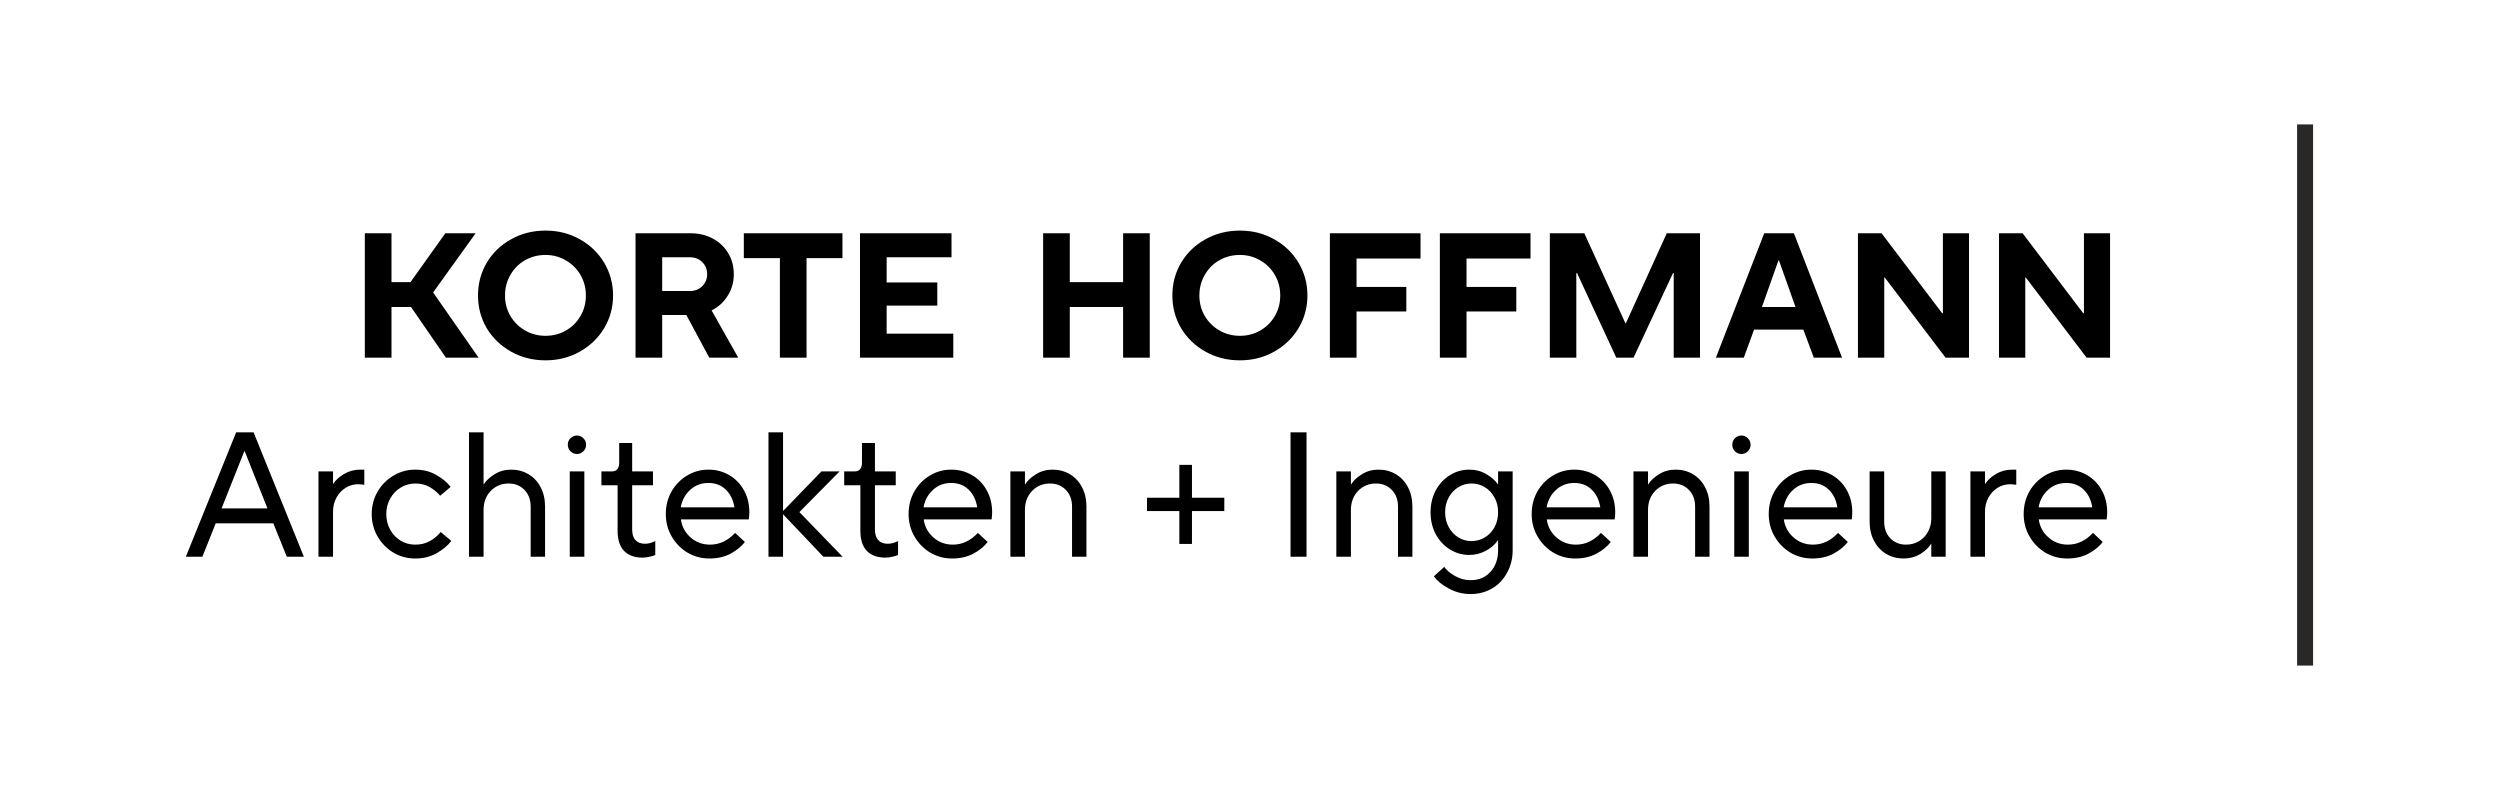
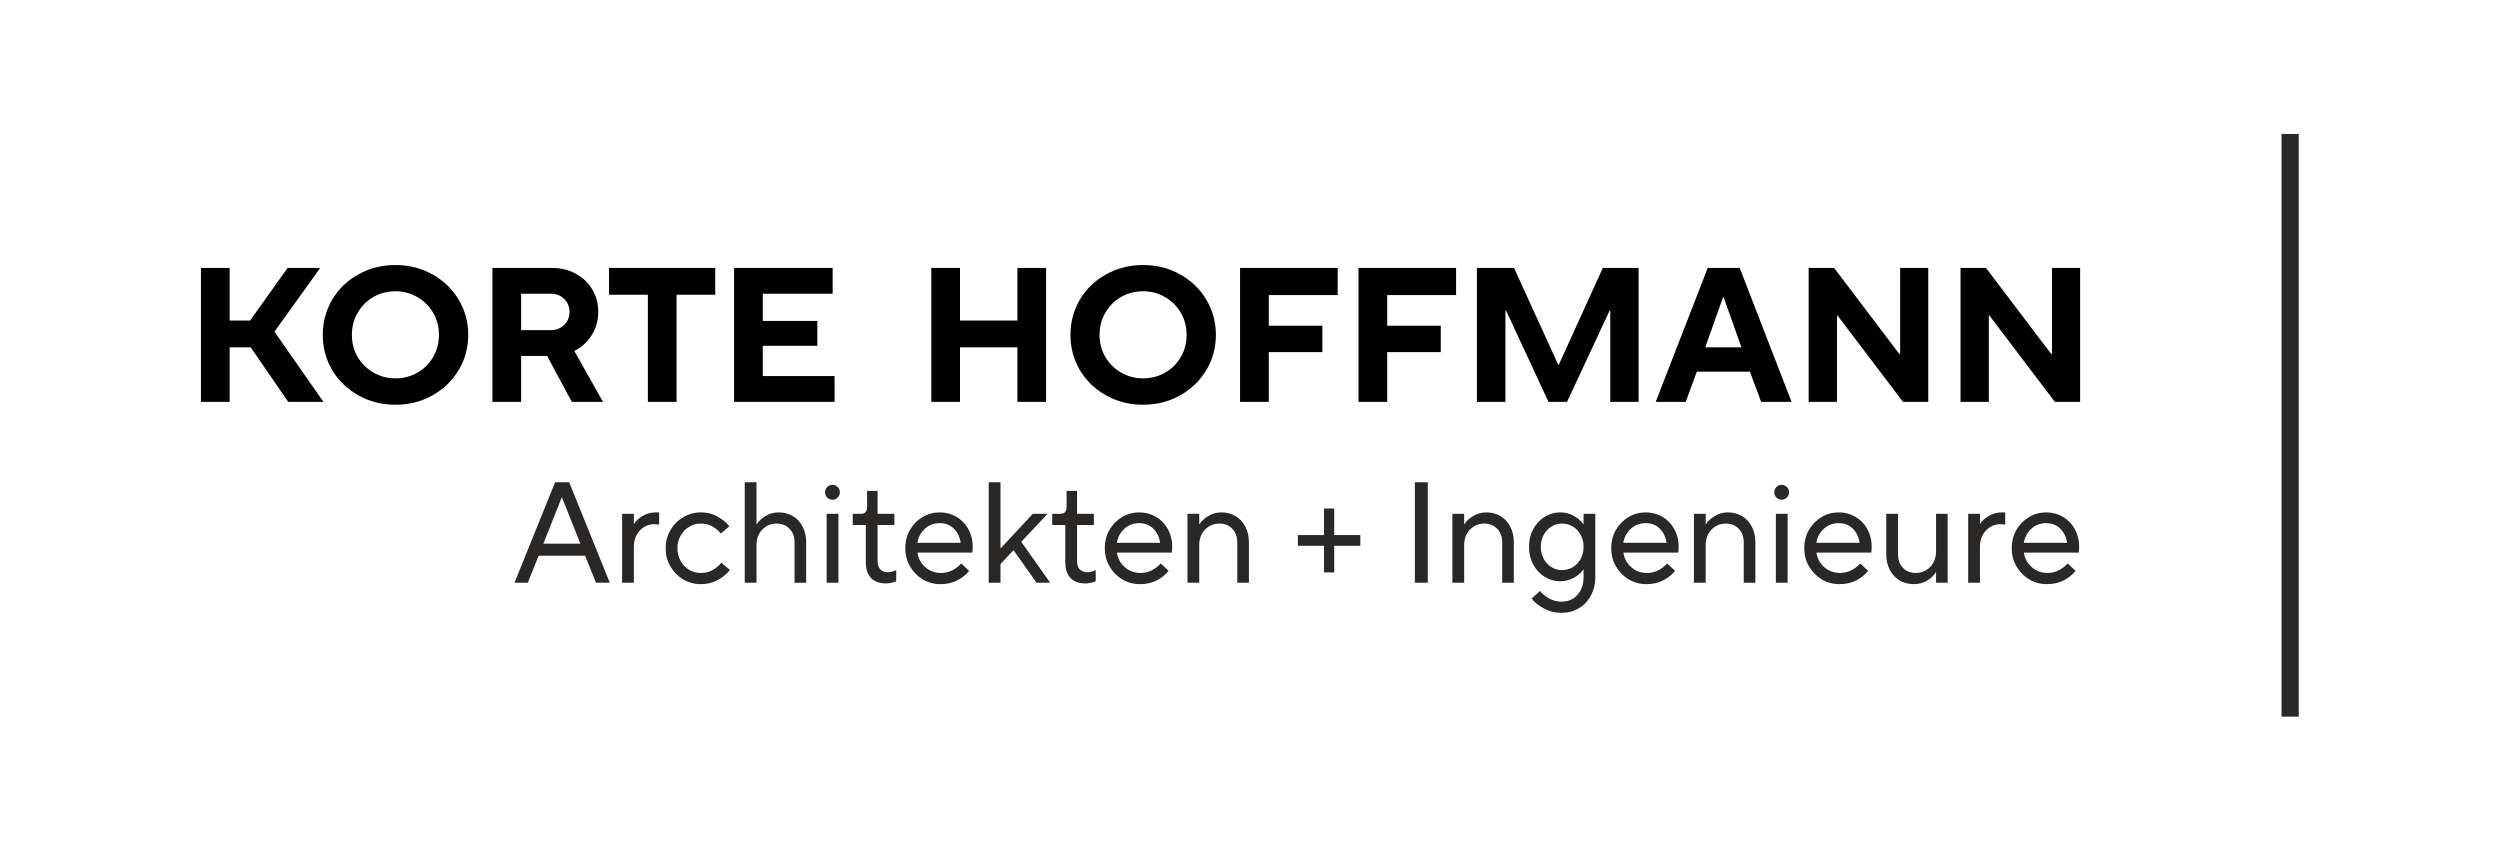
- <svg xmlns="http://www.w3.org/2000/svg" width="5064" height="1601" fill="none" viewBox="0 0 5064 1601">
-   <path fill="#000" d="M793 571.5h38.492l70.559-99h61.387L877.33 592.38l92.129 132.12h-66.204l-70.649-102.6H793v102.6h-54v-252h54v99Zm312.03 158.4c-25.68 0-48.96-5.88-69.84-17.64-20.88-11.76-37.317-27.6-49.317-47.52-11.76-20.16-17.64-42.24-17.64-66.24 0-24 5.88-46.08 17.64-66.24 12-20.16 28.437-36 49.317-47.52 20.88-11.76 44.16-17.64 69.84-17.64 25.68 0 48.84 5.88 69.48 17.64 20.88 11.52 37.32 27.36 49.32 47.52 12 20.16 18 42.24 18 66.24 0 24-6 46.08-18 66.24-12 19.92-28.44 35.76-49.32 47.52-20.88 11.76-44.04 17.64-69.48 17.64Zm0-49.68c15.12 0 28.92-3.6 41.4-10.8 12.48-7.2 22.32-17.04 29.52-29.52 7.2-12.48 10.8-26.28 10.8-41.4 0-15.12-3.6-28.92-10.8-41.4-7.2-12.48-17.04-22.32-29.52-29.52-12.48-7.44-26.28-11.16-41.4-11.16-15.12 0-29.04 3.6-41.76 10.8-12.48 7.2-22.32 17.16-29.52 29.88-7.2 12.48-10.8 26.28-10.8 41.4 0 15.12 3.6 28.92 10.8 41.4 7.44 12.48 17.4 22.32 29.88 29.52 12.48 7.2 26.28 10.8 41.4 10.8Zm390.37 44.28h-58.68l-46.44-86.4h-48.96v86.4h-54v-252h111.6c16.8 0 31.8 3.6 45 10.8 13.44 7.2 23.88 17.16 31.32 29.88 7.44 12.48 11.16 26.52 11.16 42.12 0 16.08-4.08 30.6-12.24 43.56-7.92 12.96-18.84 22.92-32.76 29.88l54 95.76Zm-154.08-203.4v68.4h55.8c10.32 0 18.72-3.24 25.2-9.72 6.72-6.48 10.08-14.64 10.08-24.48s-3.36-18-10.08-24.48c-6.48-6.48-14.88-9.72-25.2-9.72h-55.8Zm292.44 203.4h-54V522.9h-73.08v-50.4h199.8v50.4h-72.72v201.6Zm297.22 0h-189v-252h185.4v48.6h-131.4v51.12h102.6v46.8h-102.6v56.88h135v48.6Zm235.98 0h-54v-252h54v99h108v-99h54v252h-54V621.9h-108v102.6Zm344.58 5.4c-25.68 0-48.96-5.88-69.84-17.64-20.88-11.76-37.32-27.6-49.32-47.52-11.76-20.16-17.64-42.24-17.64-66.24 0-24 5.88-46.08 17.64-66.24 12-20.16 28.44-36 49.32-47.52 20.88-11.76 44.16-17.64 69.84-17.64 25.68 0 48.84 5.88 69.48 17.64 20.88 11.52 37.32 27.36 49.32 47.52 12 20.16 18 42.24 18 66.24 0 24-6 46.08-18 66.24-12 19.92-28.44 35.76-49.32 47.52-20.88 11.76-44.04 17.64-69.48 17.64Zm0-49.68c15.12 0 28.92-3.6 41.4-10.8 12.48-7.2 22.32-17.04 29.52-29.52 7.2-12.48 10.8-26.28 10.8-41.4 0-15.12-3.6-28.92-10.8-41.4-7.2-12.48-17.04-22.32-29.52-29.52-12.48-7.44-26.28-11.16-41.4-11.16-15.12 0-29.04 3.6-41.76 10.8-12.48 7.2-22.32 17.16-29.52 29.88-7.2 12.48-10.8 26.28-10.8 41.4 0 15.12 3.6 28.92 10.8 41.4 7.44 12.48 17.4 22.32 29.88 29.52 12.48 7.2 26.28 10.8 41.4 10.8Zm236.29 44.28h-54v-252h183.6v51.12h-129.6v57.6h100.8v49.68h-100.8v93.6Zm222.76 0h-54v-252h183.6v51.12h-129.6v57.6h100.8v49.68h-100.8v93.6Zm222.4 0h-53.64v-252h69.84l83.16 182.16h1.08l82.8-182.16h67.32v252h-53.28V553.14h-1.44l-79.92 171.36h-34.92l-79.56-171.36h-1.44V724.5Zm339.22 0h-56.52l97.92-252h60.12l97.56 252h-57.24l-21.24-56.88h-99.72l-20.88 56.88Zm70.2-196.92-33.48 94.32h68.04l-33.48-94.32h-1.08Zm214.32 196.92h-53.28v-252h47.88l122.76 162h1.44v-162h52.92v252h-47.52l-123.12-162.36h-1.08V724.5Zm285.69 0h-53.28v-252h47.88l122.76 162h1.44v-162h52.92v252h-47.52L4103.5 562.14h-1.08V724.5ZM409.96 1127.7h-33.48l101.88-252h35.28l101.88 252h-34.56l-27.36-67.68H436.96l-27 67.68Zm84.96-213.84-46.08 115.92h92.88l-46.08-115.92h-.72Zm150.15 213.84V954.9h29.52v25.2h.36c4.8-7.44 12-14.04 21.6-19.8 9.84-6 20.88-9 33.12-9h8.28v30.6c-5.76-.72-9.72-1.08-11.88-1.08-9.36 0-18 2.4-25.92 7.2-7.68 4.8-13.92 11.52-18.72 20.16-4.56 8.4-6.84 17.88-6.84 28.44v91.08h-29.52Zm196.079 3.6c-16.08 0-30.84-3.96-44.28-11.88-13.44-8.16-24.12-19.08-32.04-32.76-7.92-13.68-11.88-28.8-11.88-45.36s3.96-31.68 11.88-45.36c7.92-13.68 18.6-24.48 32.04-32.4 13.44-8.16 28.2-12.24 44.28-12.24 16.08 0 30.24 3.6 42.48 10.8 12.48 6.96 22.2 15 29.16 24.12l-21.24 18c-5.76-6.96-12.84-12.84-21.24-17.64-8.4-4.8-18.12-7.2-29.16-7.2-10.8 0-20.64 2.76-29.52 8.28-8.88 5.28-15.96 12.72-21.24 22.32-5.28 9.36-7.92 19.8-7.92 31.32s2.64 22.08 7.92 31.68c5.28 9.36 12.36 16.8 21.24 22.32 8.88 5.28 18.72 7.92 29.52 7.92 11.04 0 20.88-2.4 29.52-7.2 8.88-5.04 16.2-11.16 21.96-18.36l21.6 18c-7.44 9.6-17.52 18-30.24 25.2-12.48 6.96-26.76 10.44-42.84 10.44Zm108.854-3.6v-252h29.52v105.48h.36c4.8-7.68 12.12-14.52 21.957-20.52 9.84-6.24 21-9.36 33.48-9.36 13.2 0 24.96 3.12 35.28 9.36 10.56 6.24 18.72 15 24.48 26.28 6 11.28 9 24.36 9 39.24v101.52h-29.16v-101.52c0-13.92-4.2-25.2-12.6-33.84-8.4-8.64-19.08-12.96-32.04-12.96-14.4 0-26.52 5.04-36.357 15.12-9.6 10.08-14.4 22.92-14.4 38.52v94.68h-29.52Zm233.647 0h-29.52V954.9h29.52v172.8Zm-14.76-208.08c-5.04 0-9.48-1.8-13.32-5.4-3.6-3.6-5.4-8.04-5.4-13.32 0-5.28 1.8-9.72 5.4-13.32 3.84-3.6 8.28-5.4 13.32-5.4 4.8 0 9 1.8 12.6 5.4 3.84 3.6 5.76 8.04 5.76 13.32 0 5.28-1.92 9.72-5.76 13.32-3.6 3.6-7.8 5.4-12.6 5.4Zm132.51 209.88c-16.08 0-28.56-4.56-37.44-13.68-8.64-9.36-12.96-22.8-12.96-40.32v-92.52h-32.76V954.9h20.88c10.08 0 15.12-6 15.12-18v-39.6h26.28v57.6h42.12v28.08h-42.12v90c0 9.36 2.28 16.44 6.84 21.24 4.56 4.8 10.92 7.2 19.08 7.2 6.72 0 13.68-1.8 20.88-5.4v28.08c-2.88 1.44-6.72 2.64-11.52 3.6-4.56 1.2-9.36 1.8-14.4 1.8Zm135.47 1.8c-16.08 0-30.84-3.96-44.28-11.88-13.44-8.16-24.12-19.08-32.04-32.76-7.92-13.68-11.88-28.8-11.88-45.36 0-16.8 3.84-32.04 11.52-45.72 7.92-13.68 18.48-24.48 31.68-32.4 13.2-7.92 27.6-11.88 43.2-11.88 15.36 0 29.4 3.72 42.12 11.16 12.72 7.44 22.68 17.76 29.88 30.96 7.2 12.96 10.8 27.72 10.8 44.28 0 3.84-.36 8.64-1.08 14.4h-137.52c1.92 14.4 8.4 26.52 19.44 36.36 11.04 9.84 24.24 14.76 39.6 14.76 18.96 0 35.88-7.92 50.76-23.76l19.8 18.36c-6.96 9.12-16.68 17.04-29.16 23.76-12.24 6.48-26.52 9.72-42.84 9.72Zm50.76-103.68c-2.4-15.12-8.28-27.12-17.64-36-9.12-8.88-20.76-13.32-34.92-13.32-14.64 0-27 4.68-37.08 14.04-10.08 9.12-16.44 20.88-19.08 35.28h108.72Zm131.63 9.72 87.48 90.36h-38.88l-81.72-86.04v86.04h-29.52v-252h29.52v159.48l77.76-80.28h36.72l-81.36 82.44Zm173.92 92.16c-16.08 0-28.56-4.56-37.44-13.68-8.64-9.36-12.96-22.8-12.96-40.32v-92.52h-32.76V954.9h20.88c10.08 0 15.12-6 15.12-18v-39.6h26.28v57.6h42.12v28.08h-42.12v90c0 9.36 2.28 16.44 6.84 21.24 4.56 4.8 10.92 7.2 19.08 7.2 6.72 0 13.68-1.8 20.88-5.4v28.08c-2.88 1.44-6.72 2.64-11.52 3.6-4.56 1.2-9.36 1.8-14.4 1.8Zm135.48 1.8c-16.08 0-30.84-3.96-44.28-11.88-13.44-8.16-24.12-19.08-32.04-32.76-7.92-13.68-11.88-28.8-11.88-45.36 0-16.8 3.84-32.04 11.52-45.72 7.92-13.68 18.48-24.48 31.68-32.4 13.2-7.92 27.6-11.88 43.2-11.88 15.36 0 29.4 3.72 42.12 11.16 12.72 7.44 22.68 17.76 29.88 30.96 7.2 12.96 10.8 27.72 10.8 44.28 0 3.84-.36 8.64-1.08 14.4h-137.52c1.92 14.4 8.4 26.52 19.44 36.36 11.04 9.84 24.24 14.76 39.6 14.76 18.96 0 35.88-7.92 50.76-23.76l19.8 18.36c-6.96 9.12-16.68 17.04-29.16 23.76-12.24 6.48-26.52 9.72-42.84 9.72Zm50.76-103.68c-2.4-15.12-8.28-27.12-17.64-36-9.12-8.88-20.76-13.32-34.92-13.32-14.64 0-27 4.68-37.08 14.04-10.08 9.12-16.44 20.88-19.08 35.28h108.72Zm67.19 100.08V954.9h29.52v26.28h.36c4.8-7.68 12.12-14.52 21.96-20.52 9.84-6.24 21-9.36 33.48-9.36 13.2 0 24.96 3.12 35.28 9.36 10.56 6.24 18.72 15 24.48 26.28 6 11.28 9 24.36 9 39.24v101.52h-29.16v-101.52c0-13.92-4.2-25.2-12.6-33.84-8.4-8.64-19.08-12.96-32.04-12.96-14.4 0-26.52 5.04-36.36 15.12-9.6 10.08-14.4 22.92-14.4 38.52v94.68h-29.52Zm367.83-25.92h-25.56v-66.6h-65.52v-27h65.52v-66.6h25.56v66.6h65.52v27h-65.52v66.6Zm232.05 25.92h-32.4v-252h32.4v252Zm60.39 0V954.9h29.52v26.28h.36c4.8-7.68 12.12-14.52 21.96-20.52 9.84-6.24 21-9.36 33.48-9.36 13.2 0 24.96 3.12 35.28 9.36 10.56 6.24 18.72 15 24.48 26.28 6 11.28 9 24.36 9 39.24v101.52h-29.16v-101.52c0-13.92-4.2-25.2-12.6-33.84-8.4-8.64-19.08-12.96-32.04-12.96-14.4 0-26.52 5.04-36.36 15.12-9.6 10.08-14.4 22.92-14.4 38.52v94.68h-29.52Zm271.85 75.6c-15.84 0-30.72-3.84-44.64-11.52-13.68-7.44-23.52-15.6-29.52-24.48l20.88-19.08c4.56 6.72 11.76 12.84 21.6 18.36 10.08 5.76 20.64 8.64 31.68 8.64 16.8 0 30.24-5.64 40.32-16.92 10.32-11.28 15.48-25.92 15.48-43.92v-20.16h-.36c-5.52 8.4-13.56 15.48-24.12 21.24-10.56 5.76-21.96 8.64-34.2 8.64-13.92 0-26.88-3.72-38.88-11.16-12-7.44-21.6-17.76-28.8-30.96-6.96-13.2-10.44-27.96-10.44-44.28s3.48-31.08 10.44-44.28c7.2-13.2 16.8-23.52 28.8-30.96 12-7.44 24.96-11.16 38.88-11.16 13.2 0 24.96 3.12 35.28 9.36 10.56 6.24 18.24 13.08 23.04 20.52h.36V954.9h29.52v159.48c0 16.8-3.72 31.92-11.16 45.36-7.2 13.68-17.28 24.36-30.24 32.04-12.96 7.68-27.6 11.52-43.92 11.52Zm1.8-107.28c10.08 0 19.2-2.52 27.36-7.56 8.16-5.04 14.64-11.88 19.44-20.52 4.8-8.88 7.2-18.96 7.2-30.24 0-11.28-2.4-21.24-7.2-29.88-4.8-8.88-11.28-15.84-19.44-20.88-8.16-5.04-17.28-7.56-27.36-7.56-9.6 0-18.48 2.52-26.64 7.56-8.16 5.04-14.64 12-19.44 20.88-4.8 8.88-7.2 18.84-7.2 29.88s2.4 21 7.2 29.88c4.8 8.88 11.28 15.84 19.44 20.88 8.16 5.04 17.04 7.56 26.64 7.56Zm210.23 35.28c-16.08 0-30.84-3.96-44.28-11.88-13.44-8.16-24.12-19.08-32.04-32.76-7.92-13.68-11.88-28.8-11.88-45.36 0-16.8 3.84-32.04 11.52-45.72 7.92-13.68 18.48-24.48 31.68-32.4 13.2-7.92 27.6-11.88 43.2-11.88 15.36 0 29.4 3.72 42.12 11.16 12.72 7.44 22.68 17.76 29.88 30.96 7.2 12.96 10.8 27.72 10.8 44.28 0 3.84-.36 8.64-1.08 14.4h-137.52c1.92 14.4 8.4 26.52 19.44 36.36 11.04 9.84 24.24 14.76 39.6 14.76 18.96 0 35.88-7.92 50.76-23.76l19.8 18.36c-6.96 9.12-16.68 17.04-29.16 23.76-12.24 6.48-26.52 9.72-42.84 9.72Zm50.76-103.68c-2.4-15.12-8.28-27.12-17.64-36-9.12-8.88-20.76-13.32-34.92-13.32-14.64 0-27 4.68-37.08 14.04-10.08 9.12-16.44 20.88-19.08 35.28h108.72Zm67.19 100.08V954.9h29.52v26.28h.36c4.8-7.68 12.12-14.52 21.96-20.52 9.84-6.24 21-9.36 33.48-9.36 13.2 0 24.96 3.12 35.28 9.36 10.56 6.24 18.72 15 24.48 26.28 6 11.28 9 24.36 9 39.24v101.52h-29.16v-101.52c0-13.92-4.2-25.2-12.6-33.84-8.4-8.64-19.08-12.96-32.04-12.96-14.4 0-26.52 5.04-36.36 15.12-9.6 10.08-14.4 22.92-14.4 38.52v94.68h-29.52Zm233.69 0h-29.52V954.9h29.52v172.8Zm-14.76-208.08c-5.04 0-9.48-1.8-13.32-5.4-3.6-3.6-5.4-8.04-5.4-13.32 0-5.28 1.8-9.72 5.4-13.32 3.84-3.6 8.28-5.4 13.32-5.4 4.8 0 9 1.8 12.6 5.4 3.84 3.6 5.76 8.04 5.76 13.32 0 5.28-1.92 9.72-5.76 13.32-3.6 3.6-7.8 5.4-12.6 5.4Zm143.31 211.68c-16.08 0-30.84-3.96-44.28-11.88-13.44-8.16-24.12-19.08-32.04-32.76-7.92-13.68-11.88-28.8-11.88-45.36 0-16.8 3.84-32.04 11.52-45.72 7.92-13.68 18.48-24.48 31.68-32.4 13.2-7.92 27.6-11.88 43.2-11.88 15.36 0 29.4 3.72 42.12 11.16 12.72 7.44 22.68 17.76 29.88 30.96 7.2 12.96 10.8 27.72 10.8 44.28 0 3.84-.36 8.64-1.08 14.4h-137.52c1.92 14.4 8.4 26.52 19.44 36.36 11.04 9.84 24.24 14.76 39.6 14.76 18.96 0 35.88-7.92 50.76-23.76l19.8 18.36c-6.96 9.12-16.68 17.04-29.16 23.76-12.24 6.48-26.52 9.72-42.84 9.72Zm50.76-103.68c-2.4-15.12-8.28-27.12-17.64-36-9.12-8.88-20.76-13.32-34.92-13.32-14.64 0-27 4.68-37.08 14.04-10.08 9.12-16.44 20.88-19.08 35.28h108.72Zm134.51 103.68c-13.2 0-25.08-3.12-35.64-9.36-10.32-6.24-18.48-15-24.48-26.28-6-11.28-9-24.36-9-39.24V954.9h29.52v101.52c0 13.92 4.08 25.2 12.24 33.84 8.4 8.64 19.08 12.96 32.04 12.96 9.6 0 18.24-2.28 25.92-6.84 7.92-4.56 14.04-10.92 18.36-19.08 4.56-8.16 6.84-17.4 6.84-27.72V954.9h29.16v172.8h-29.16v-26.28h-.36c-4.56 7.68-11.88 14.64-21.96 20.88-10.08 6-21.24 9-33.48 9Zm135.05-3.6V954.9h29.52v25.2h.36c4.8-7.44 12-14.04 21.6-19.8 9.84-6 20.88-9 33.12-9h8.28v30.6c-5.76-.72-9.72-1.08-11.88-1.08-9.36 0-18 2.4-25.92 7.2-7.68 4.8-13.92 11.52-18.72 20.16-4.56 8.4-6.84 17.88-6.84 28.44v91.08h-29.52Zm196.07 3.6c-16.08 0-30.84-3.96-44.28-11.88-13.44-8.16-24.12-19.08-32.04-32.76-7.92-13.68-11.88-28.8-11.88-45.36 0-16.8 3.84-32.04 11.52-45.72 7.92-13.68 18.48-24.48 31.68-32.4 13.2-7.92 27.6-11.88 43.2-11.88 15.36 0 29.4 3.72 42.12 11.16 12.72 7.44 22.68 17.76 29.88 30.96 7.2 12.96 10.8 27.72 10.8 44.28 0 3.84-.36 8.64-1.08 14.4h-137.52c1.92 14.4 8.4 26.52 19.44 36.36 11.04 9.84 24.24 14.76 39.6 14.76 18.96 0 35.88-7.92 50.76-23.76l19.8 18.36c-6.96 9.12-16.68 17.04-29.16 23.76-12.24 6.48-26.52 9.72-42.84 9.72Zm50.76-103.68c-2.4-15.12-8.28-27.12-17.64-36-9.12-8.88-20.76-13.32-34.92-13.32-14.64 0-27 4.68-37.08 14.04-10.08 9.12-16.44 20.88-19.08 35.28h108.72Z" />
-   <path fill="#2A2727" d="M4685.4 1348.2H4653V252h32.4v1096.2Z" />
+ <svg xmlns="http://www.w3.org/2000/svg" width="4703" height="1601" fill="none" viewBox="0 0 4703 1601">
+   <path fill="#000" d="M432 603h38.492l70.559-99h61.387L516.33 623.88 608.459 756h-66.204l-70.649-102.6H432V756h-54V504h54v99Zm312.033 158.4c-25.68 0-48.96-5.88-69.84-17.64-20.88-11.76-37.32-27.6-49.32-47.52-11.76-20.16-17.64-42.24-17.64-66.24 0-24 5.88-46.08 17.64-66.24 12-20.16 28.44-36 49.32-47.52 20.88-11.76 44.16-17.64 69.84-17.64 25.68 0 48.84 5.88 69.48 17.64 20.88 11.52 37.32 27.36 49.32 47.52 12 20.16 18 42.24 18 66.24 0 24-6 46.08-18 66.24-12 19.92-28.44 35.76-49.32 47.52-20.88 11.76-44.04 17.64-69.48 17.64Zm0-49.68c15.12 0 28.92-3.6 41.4-10.8 12.48-7.2 22.32-17.04 29.52-29.52 7.2-12.48 10.8-26.28 10.8-41.4 0-15.12-3.6-28.92-10.8-41.4-7.2-12.48-17.04-22.32-29.52-29.52-12.48-7.44-26.28-11.16-41.4-11.16-15.12 0-29.04 3.6-41.76 10.8-12.48 7.2-22.32 17.16-29.52 29.88-7.2 12.48-10.8 26.28-10.8 41.4 0 15.12 3.6 28.92 10.8 41.4 7.44 12.48 17.4 22.32 29.88 29.52 12.48 7.2 26.28 10.8 41.4 10.8ZM1134.4 756h-58.68l-46.44-86.4h-48.958V756h-54V504h111.598c16.8 0 31.8 3.6 45 10.8 13.44 7.2 23.88 17.16 31.32 29.88 7.44 12.48 11.16 26.52 11.16 42.12 0 16.08-4.08 30.6-12.24 43.56-7.92 12.96-18.84 22.92-32.76 29.88l54 95.76ZM980.322 552.6V621h55.798c10.32 0 18.72-3.24 25.2-9.72 6.72-6.48 10.08-14.64 10.08-24.48s-3.36-18-10.08-24.48c-6.48-6.48-14.88-9.72-25.2-9.72h-55.798ZM1272.76 756h-54V554.4h-73.08V504h199.8v50.4h-72.72V756Zm297.22 0h-189V504h185.4v48.6h-131.4v51.12h102.6v46.8h-102.6v56.88h135V756Zm235.98 0h-54V504h54v99h108v-99h54v252h-54V653.4h-108V756Zm344.58 5.4c-25.68 0-48.96-5.88-69.84-17.64-20.88-11.76-37.32-27.6-49.32-47.52-11.76-20.16-17.64-42.24-17.64-66.24 0-24 5.88-46.08 17.64-66.24 12-20.16 28.44-36 49.32-47.52 20.88-11.76 44.16-17.64 69.84-17.64 25.68 0 48.84 5.88 69.48 17.64 20.88 11.52 37.32 27.36 49.32 47.52 12 20.16 18 42.24 18 66.24 0 24-6 46.08-18 66.24-12 19.92-28.44 35.76-49.32 47.52-20.88 11.76-44.04 17.64-69.48 17.64Zm0-49.68c15.12 0 28.92-3.6 41.4-10.8 12.48-7.2 22.32-17.04 29.52-29.52 7.2-12.48 10.8-26.28 10.8-41.4 0-15.12-3.6-28.92-10.8-41.4-7.2-12.48-17.04-22.32-29.52-29.52-12.48-7.44-26.28-11.16-41.4-11.16-15.12 0-29.04 3.6-41.76 10.8-12.48 7.2-22.32 17.16-29.52 29.88-7.2 12.48-10.8 26.28-10.8 41.4 0 15.12 3.6 28.92 10.8 41.4 7.44 12.48 17.4 22.32 29.88 29.52 12.48 7.2 26.28 10.8 41.4 10.8ZM2386.83 756h-54V504h183.6v51.12h-129.6v57.6h100.8v49.68h-100.8V756Zm222.76 0h-54V504h183.6v51.12h-129.6v57.6h100.8v49.68h-100.8V756Zm222.4 0h-53.64V504h69.84l83.16 182.16h1.08l82.8-182.16h67.32v252h-53.28V584.64h-1.44L2947.91 756h-34.92l-79.56-171.36h-1.44V756Zm339.22 0h-56.52l97.92-252h60.12l97.56 252h-57.24l-21.24-56.88h-99.72L3171.21 756Zm70.2-196.92-33.48 94.32h68.04l-33.48-94.32h-1.08ZM3455.73 756h-53.28V504h47.88l122.76 162h1.44V504h52.92v252h-47.52l-123.12-162.36h-1.08V756Zm285.69 0h-53.28V504h47.88l122.76 162h1.44V504h52.92v252h-47.52L3742.5 593.64h-1.08V756Z" />
+   <path fill="#2A2727" d="M992.97 1096.2h-25.11l76.41-189h26.46l76.41 189h-25.92l-20.52-50.76h-87.48l-20.25 50.76Zm63.72-160.38-34.56 86.94h69.66l-34.56-86.94h-.54Zm113.61 160.38V966.6h22.14v18.9h.27c3.6-5.58 9-10.53 16.2-14.85 7.38-4.5 15.66-6.75 24.84-6.75h6.21v22.95c-4.32-.54-7.29-.81-8.91-.81-7.02 0-13.5 1.8-19.44 5.4-5.76 3.6-10.44 8.64-14.04 15.12-3.42 6.3-5.13 13.41-5.13 21.33v68.31h-22.14Zm148.06 2.7c-12.06 0-23.13-2.97-33.21-8.91-10.08-6.12-18.09-14.31-24.03-24.57-5.94-10.26-8.91-21.6-8.91-34.02 0-12.42 2.97-23.76 8.91-34.02 5.94-10.26 13.95-18.36 24.03-24.3 10.08-6.12 21.15-9.18 33.21-9.18 12.06 0 22.68 2.7 31.86 8.1 9.36 5.22 16.65 11.25 21.87 18.09l-15.93 13.5c-4.32-5.22-9.63-9.63-15.93-13.23-6.3-3.6-13.59-5.4-21.87-5.4-8.1 0-15.48 2.07-22.14 6.21-6.66 3.96-11.97 9.54-15.93 16.74-3.96 7.02-5.94 14.85-5.94 23.49 0 8.64 1.98 16.56 5.94 23.76 3.96 7.02 9.27 12.6 15.93 16.74 6.66 3.96 14.04 5.94 22.14 5.94 8.28 0 15.66-1.8 22.14-5.4 6.66-3.78 12.15-8.37 16.47-13.77l16.2 13.5c-5.58 7.2-13.14 13.5-22.68 18.9-9.36 5.22-20.07 7.83-32.13 7.83Zm82.64-2.7v-189h22.14v79.11h.27c3.6-5.76 9.09-10.89 16.47-15.39 7.38-4.68 15.75-7.02 25.11-7.02 9.9 0 18.72 2.34 26.46 7.02 7.92 4.68 14.04 11.25 18.36 19.71 4.5 8.46 6.75 18.27 6.75 29.43v76.14h-21.87v-76.14c0-10.44-3.15-18.9-9.45-25.38-6.3-6.48-14.31-9.72-24.03-9.72-10.8 0-19.89 3.78-27.27 11.34-7.2 7.56-10.8 17.19-10.8 28.89v71.01H1401Zm176.24 0h-22.14V966.6h22.14v129.6Zm-11.07-156.06c-3.78 0-7.11-1.35-9.99-4.05-2.7-2.7-4.05-6.03-4.05-9.99s1.35-7.29 4.05-9.99c2.88-2.7 6.21-4.05 9.99-4.05 3.6 0 6.75 1.35 9.45 4.05 2.88 2.7 4.32 6.03 4.32 9.99s-1.44 7.29-4.32 9.99c-2.7 2.7-5.85 4.05-9.45 4.05Zm100.38 157.41c-12.06 0-21.42-3.42-28.08-10.26-6.48-7.02-9.72-17.1-9.72-30.24v-69.39h-24.57V966.6h15.66c7.56 0 11.34-4.5 11.34-13.5v-29.7h19.71v43.2h31.59v21.06h-31.59v67.5c0 7.02 1.71 12.33 5.13 15.93 3.42 3.6 8.19 5.4 14.31 5.4 5.04 0 10.26-1.35 15.66-4.05v21.06c-2.16 1.08-5.04 1.98-8.64 2.7-3.42.9-7.02 1.35-10.8 1.35Zm102.6 1.35c-12.06 0-23.13-2.97-33.21-8.91-10.08-6.12-18.09-14.31-24.03-24.57-5.94-10.26-8.91-21.6-8.91-34.02 0-12.6 2.88-24.03 8.64-34.29 5.94-10.26 13.86-18.36 23.76-24.3 9.9-5.94 20.7-8.91 32.4-8.91 11.52 0 22.05 2.79 31.59 8.37 9.54 5.58 17.01 13.32 22.41 23.22 5.4 9.72 8.1 20.79 8.1 33.21 0 2.88-.27 6.48-.81 10.8h-103.14c1.44 10.8 6.3 19.89 14.58 27.27 8.28 7.38 18.18 11.07 29.7 11.07 14.22 0 26.91-5.94 38.07-17.82l14.85 13.77c-5.22 6.84-12.51 12.78-21.87 17.82-9.18 4.86-19.89 7.29-32.13 7.29Zm38.07-77.76c-1.8-11.34-6.21-20.34-13.23-27-6.84-6.66-15.57-9.99-26.19-9.99-10.98 0-20.25 3.51-27.81 10.53-7.56 6.84-12.33 15.66-14.31 26.46h81.54Zm74.89 75.06h-22.14v-189h22.14v124.74l60.75-65.34h27.81l-49.41 52.65 54.27 76.95h-25.65l-43.2-61.29-24.57 26.19v35.1Zm159.71 1.35c-12.06 0-21.42-3.42-28.08-10.26-6.48-7.02-9.72-17.1-9.72-30.24v-69.39h-24.57V966.6h15.66c7.56 0 11.34-4.5 11.34-13.5v-29.7h19.71v43.2h31.59v21.06h-31.59v67.5c0 7.02 1.71 12.33 5.13 15.93 3.42 3.6 8.19 5.4 14.31 5.4 5.04 0 10.26-1.35 15.66-4.05v21.06c-2.16 1.08-5.04 1.98-8.64 2.7-3.42.9-7.02 1.35-10.8 1.35Zm102.6 1.35c-12.06 0-23.13-2.97-33.21-8.91-10.08-6.12-18.09-14.31-24.03-24.57-5.94-10.26-8.91-21.6-8.91-34.02 0-12.6 2.88-24.03 8.64-34.29 5.94-10.26 13.86-18.36 23.76-24.3 9.9-5.94 20.7-8.91 32.4-8.91 11.52 0 22.05 2.79 31.59 8.37 9.54 5.58 17.01 13.32 22.41 23.22 5.4 9.72 8.1 20.79 8.1 33.21 0 2.88-.27 6.48-.81 10.8h-103.14c1.44 10.8 6.3 19.89 14.58 27.27 8.28 7.38 18.18 11.07 29.7 11.07 14.22 0 26.91-5.94 38.07-17.82l14.85 13.77c-5.22 6.84-12.51 12.78-21.87 17.82-9.18 4.86-19.89 7.29-32.13 7.29Zm38.07-77.76c-1.8-11.34-6.21-20.34-13.23-27-6.84-6.66-15.57-9.99-26.19-9.99-10.98 0-20.25 3.51-27.81 10.53-7.56 6.84-12.33 15.66-14.31 26.46h81.54Zm51.39 75.06V966.6h22.14v19.71h.27c3.6-5.76 9.09-10.89 16.47-15.39 7.38-4.68 15.75-7.02 25.11-7.02 9.9 0 18.72 2.34 26.46 7.02 7.92 4.68 14.04 11.25 18.36 19.71 4.5 8.46 6.75 18.27 6.75 29.43v76.14h-21.87v-76.14c0-10.44-3.15-18.9-9.45-25.38-6.3-6.48-14.31-9.72-24.03-9.72-10.8 0-19.89 3.78-27.27 11.34-7.2 7.56-10.8 17.19-10.8 28.89v71.01h-22.14Zm276.03-19.44h-19.17v-49.95h-49.14v-20.25h49.14v-49.95h19.17v49.95h49.14v20.25h-49.14v49.95Zm176.04 19.44h-24.3v-189h24.3v189Zm46.29 0V966.6h22.14v19.71h.27c3.6-5.76 9.09-10.89 16.47-15.39 7.38-4.68 15.75-7.02 25.11-7.02 9.9 0 18.72 2.34 26.46 7.02 7.92 4.68 14.04 11.25 18.36 19.71 4.5 8.46 6.75 18.27 6.75 29.43v76.14h-21.87v-76.14c0-10.44-3.15-18.9-9.45-25.38-6.3-6.48-14.31-9.72-24.03-9.72-10.8 0-19.89 3.78-27.27 11.34-7.2 7.56-10.8 17.19-10.8 28.89v71.01h-22.14Zm204.89 56.7c-11.88 0-23.04-2.88-33.48-8.64-10.26-5.58-17.64-11.7-22.14-18.36l15.66-14.31c3.42 5.04 8.82 9.63 16.2 13.77 7.56 4.32 15.48 6.48 23.76 6.48 12.6 0 22.68-4.23 30.24-12.69 7.74-8.46 11.61-19.44 11.61-32.94v-15.12h-.27c-4.14 6.3-10.17 11.61-18.09 15.93s-16.47 6.48-25.65 6.48c-10.44 0-20.16-2.79-29.16-8.37-9-5.58-16.2-13.32-21.6-23.22-5.22-9.9-7.83-20.97-7.83-33.21 0-12.24 2.61-23.31 7.83-33.21 5.4-9.9 12.6-17.64 21.6-23.22 9-5.58 18.72-8.37 29.16-8.37 9.9 0 18.72 2.34 26.46 7.02 7.92 4.68 13.68 9.81 17.28 15.39h.27V966.6h22.14v119.61c0 12.6-2.79 23.94-8.37 34.02-5.4 10.26-12.96 18.27-22.68 24.03-9.72 5.76-20.7 8.64-32.94 8.64Zm1.35-80.46c7.56 0 14.4-1.89 20.52-5.67 6.12-3.78 10.98-8.91 14.58-15.39 3.6-6.66 5.4-14.22 5.4-22.68 0-8.46-1.8-15.93-5.4-22.41-3.6-6.66-8.46-11.88-14.58-15.66-6.12-3.78-12.96-5.67-20.52-5.67-7.2 0-13.86 1.89-19.98 5.67-6.12 3.78-10.98 9-14.58 15.66-3.6 6.66-5.4 14.13-5.4 22.41s1.8 15.75 5.4 22.41c3.6 6.66 8.46 11.88 14.58 15.66 6.12 3.78 12.78 5.67 19.98 5.67Zm158.67 26.46c-12.06 0-23.13-2.97-33.21-8.91-10.08-6.12-18.09-14.31-24.03-24.57-5.94-10.26-8.91-21.6-8.91-34.02 0-12.6 2.88-24.03 8.64-34.29 5.94-10.26 13.86-18.36 23.76-24.3 9.9-5.94 20.7-8.91 32.4-8.91 11.52 0 22.05 2.79 31.59 8.37 9.54 5.58 17.01 13.32 22.41 23.22 5.4 9.72 8.1 20.79 8.1 33.21 0 2.88-.27 6.48-.81 10.8h-103.14c1.44 10.8 6.3 19.89 14.58 27.27 8.28 7.38 18.18 11.07 29.7 11.07 14.22 0 26.91-5.94 38.07-17.82l14.85 13.77c-5.22 6.84-12.51 12.78-21.87 17.82-9.18 4.86-19.89 7.29-32.13 7.29Zm38.07-77.76c-1.8-11.34-6.21-20.34-13.23-27-6.84-6.66-15.57-9.99-26.19-9.99-10.98 0-20.25 3.51-27.81 10.53-7.56 6.84-12.33 15.66-14.31 26.46h81.54Zm51.4 75.06V966.6h22.14v19.71h.27c3.6-5.76 9.09-10.89 16.47-15.39 7.38-4.68 15.75-7.02 25.11-7.02 9.9 0 18.72 2.34 26.46 7.02 7.92 4.68 14.04 11.25 18.36 19.71 4.5 8.46 6.75 18.27 6.75 29.43v76.14h-21.87v-76.14c0-10.44-3.15-18.9-9.45-25.38-6.3-6.48-14.31-9.72-24.03-9.72-10.8 0-19.89 3.78-27.27 11.34-7.2 7.56-10.8 17.19-10.8 28.89v71.01h-22.14Zm176.26 0h-22.14V966.6h22.14v129.6Zm-11.07-156.06c-3.78 0-7.11-1.35-9.99-4.05-2.7-2.7-4.05-6.03-4.05-9.99s1.35-7.29 4.05-9.99c2.88-2.7 6.21-4.05 9.99-4.05 3.6 0 6.75 1.35 9.45 4.05 2.88 2.7 4.32 6.03 4.32 9.99s-1.44 7.29-4.32 9.99c-2.7 2.7-5.85 4.05-9.45 4.05Zm108.48 158.76c-12.06 0-23.13-2.97-33.21-8.91-10.08-6.12-18.09-14.31-24.03-24.57-5.94-10.26-8.91-21.6-8.91-34.02 0-12.6 2.88-24.03 8.64-34.29 5.94-10.26 13.86-18.36 23.76-24.3 9.9-5.94 20.7-8.91 32.4-8.91 11.52 0 22.05 2.79 31.59 8.37 9.54 5.58 17.01 13.32 22.41 23.22 5.4 9.72 8.1 20.79 8.1 33.21 0 2.88-.27 6.48-.81 10.8h-103.14c1.44 10.8 6.3 19.89 14.58 27.27 8.28 7.38 18.18 11.07 29.7 11.07 14.22 0 26.91-5.94 38.07-17.82l14.85 13.77c-5.22 6.84-12.51 12.78-21.87 17.82-9.18 4.86-19.89 7.29-32.13 7.29Zm38.07-77.76c-1.8-11.34-6.21-20.34-13.23-27-6.84-6.66-15.57-9.99-26.19-9.99-10.98 0-20.25 3.51-27.81 10.53-7.56 6.84-12.33 15.66-14.31 26.46h81.54Zm101.89 77.76c-9.9 0-18.81-2.34-26.73-7.02-7.74-4.68-13.86-11.25-18.36-19.71s-6.75-18.27-6.75-29.43V966.6h22.14v76.14c0 10.44 3.06 18.9 9.18 25.38 6.3 6.48 14.31 9.72 24.03 9.72 7.2 0 13.68-1.71 19.44-5.13 5.94-3.42 10.53-8.19 13.77-14.31 3.42-6.12 5.13-13.05 5.13-20.79V966.6h21.87v129.6h-21.87v-19.71h-.27c-3.42 5.76-8.91 10.98-16.47 15.66-7.56 4.5-15.93 6.75-25.11 6.75Zm102.28-2.7V966.6h22.14v18.9h.27c3.6-5.58 9-10.53 16.2-14.85 7.38-4.5 15.66-6.75 24.84-6.75h6.21v22.95c-4.32-.54-7.29-.81-8.91-.81-7.02 0-13.5 1.8-19.44 5.4-5.76 3.6-10.44 8.64-14.04 15.12-3.42 6.3-5.13 13.41-5.13 21.33v68.31h-22.14Zm148.06 2.7c-12.06 0-23.13-2.97-33.21-8.91-10.08-6.12-18.09-14.31-24.03-24.57-5.94-10.26-8.91-21.6-8.91-34.02 0-12.6 2.88-24.03 8.64-34.29 5.94-10.26 13.86-18.36 23.76-24.3 9.9-5.94 20.7-8.91 32.4-8.91 11.52 0 22.05 2.79 31.59 8.37 9.54 5.58 17.01 13.32 22.41 23.22 5.4 9.72 8.1 20.79 8.1 33.21 0 2.88-.27 6.48-.81 10.8h-103.14c1.44 10.8 6.3 19.89 14.58 27.27 8.28 7.38 18.18 11.07 29.7 11.07 14.22 0 26.91-5.94 38.07-17.82l14.85 13.77c-5.22 6.84-12.51 12.78-21.87 17.82-9.18 4.86-19.89 7.29-32.13 7.29Zm38.07-77.76c-1.8-11.34-6.21-20.34-13.23-27-6.84-6.66-15.57-9.99-26.19-9.99-10.98 0-20.25 3.51-27.81 10.53-7.56 6.84-12.33 15.66-14.31 26.46h81.54Zm435.74 327.06H4292V252h32.4v1096.2Z" />
</svg>
